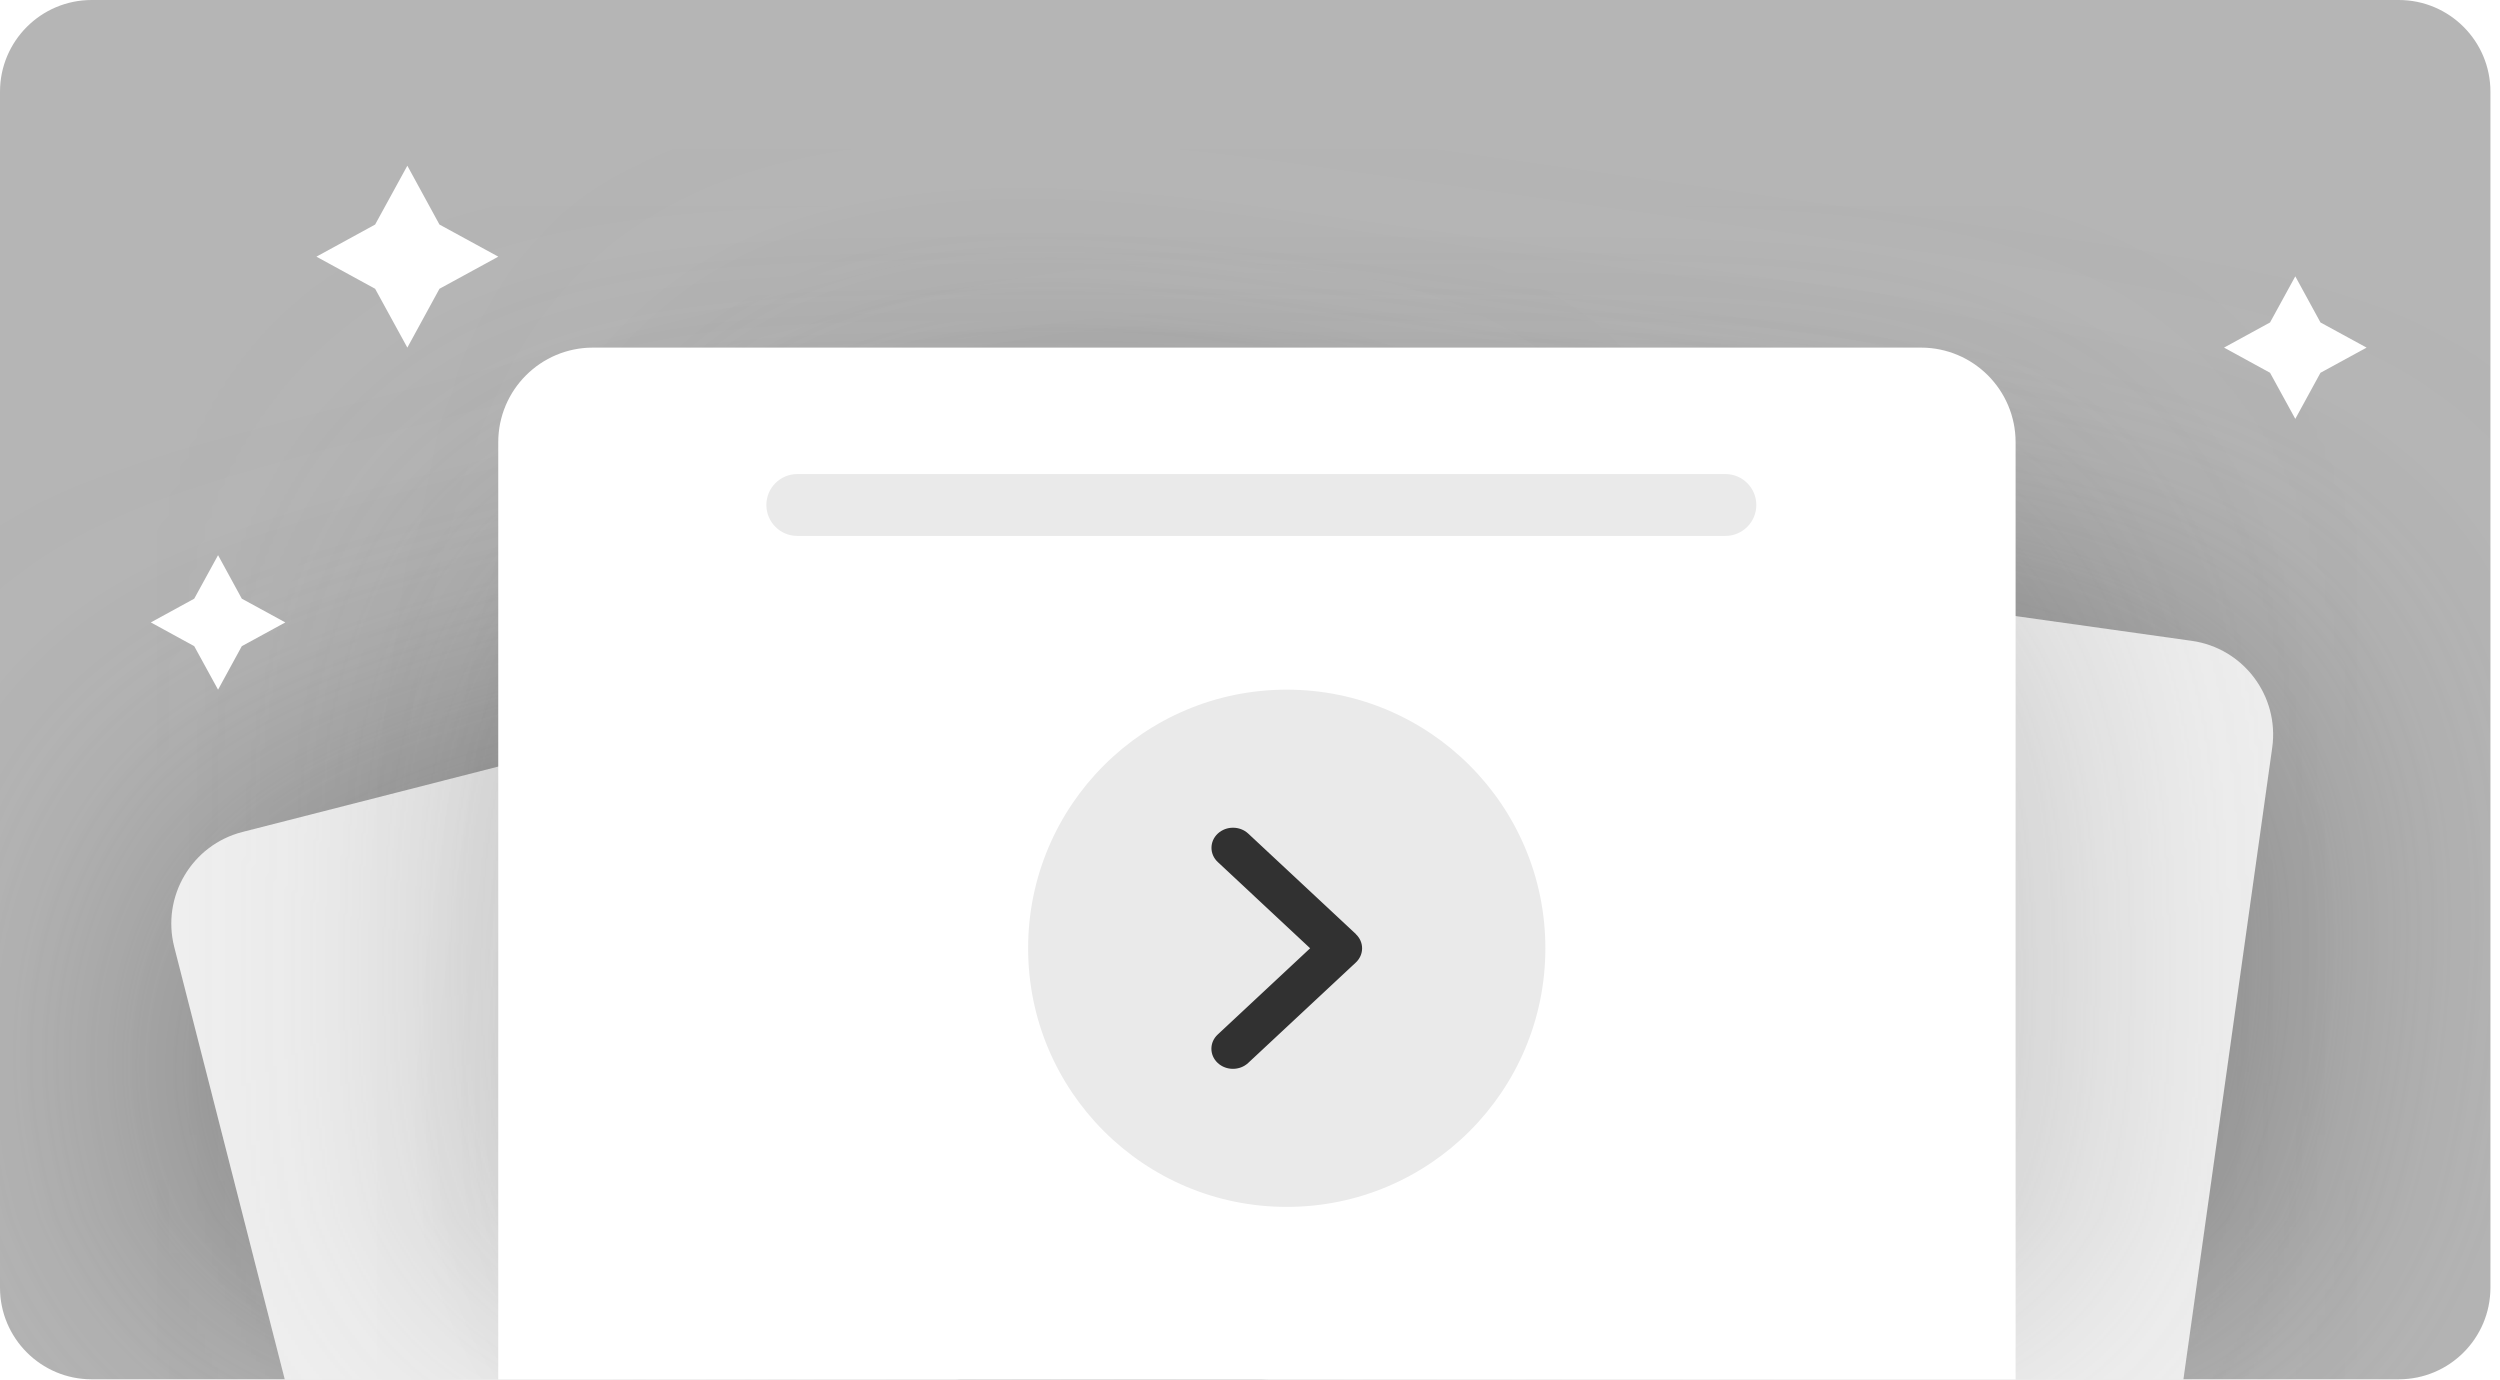
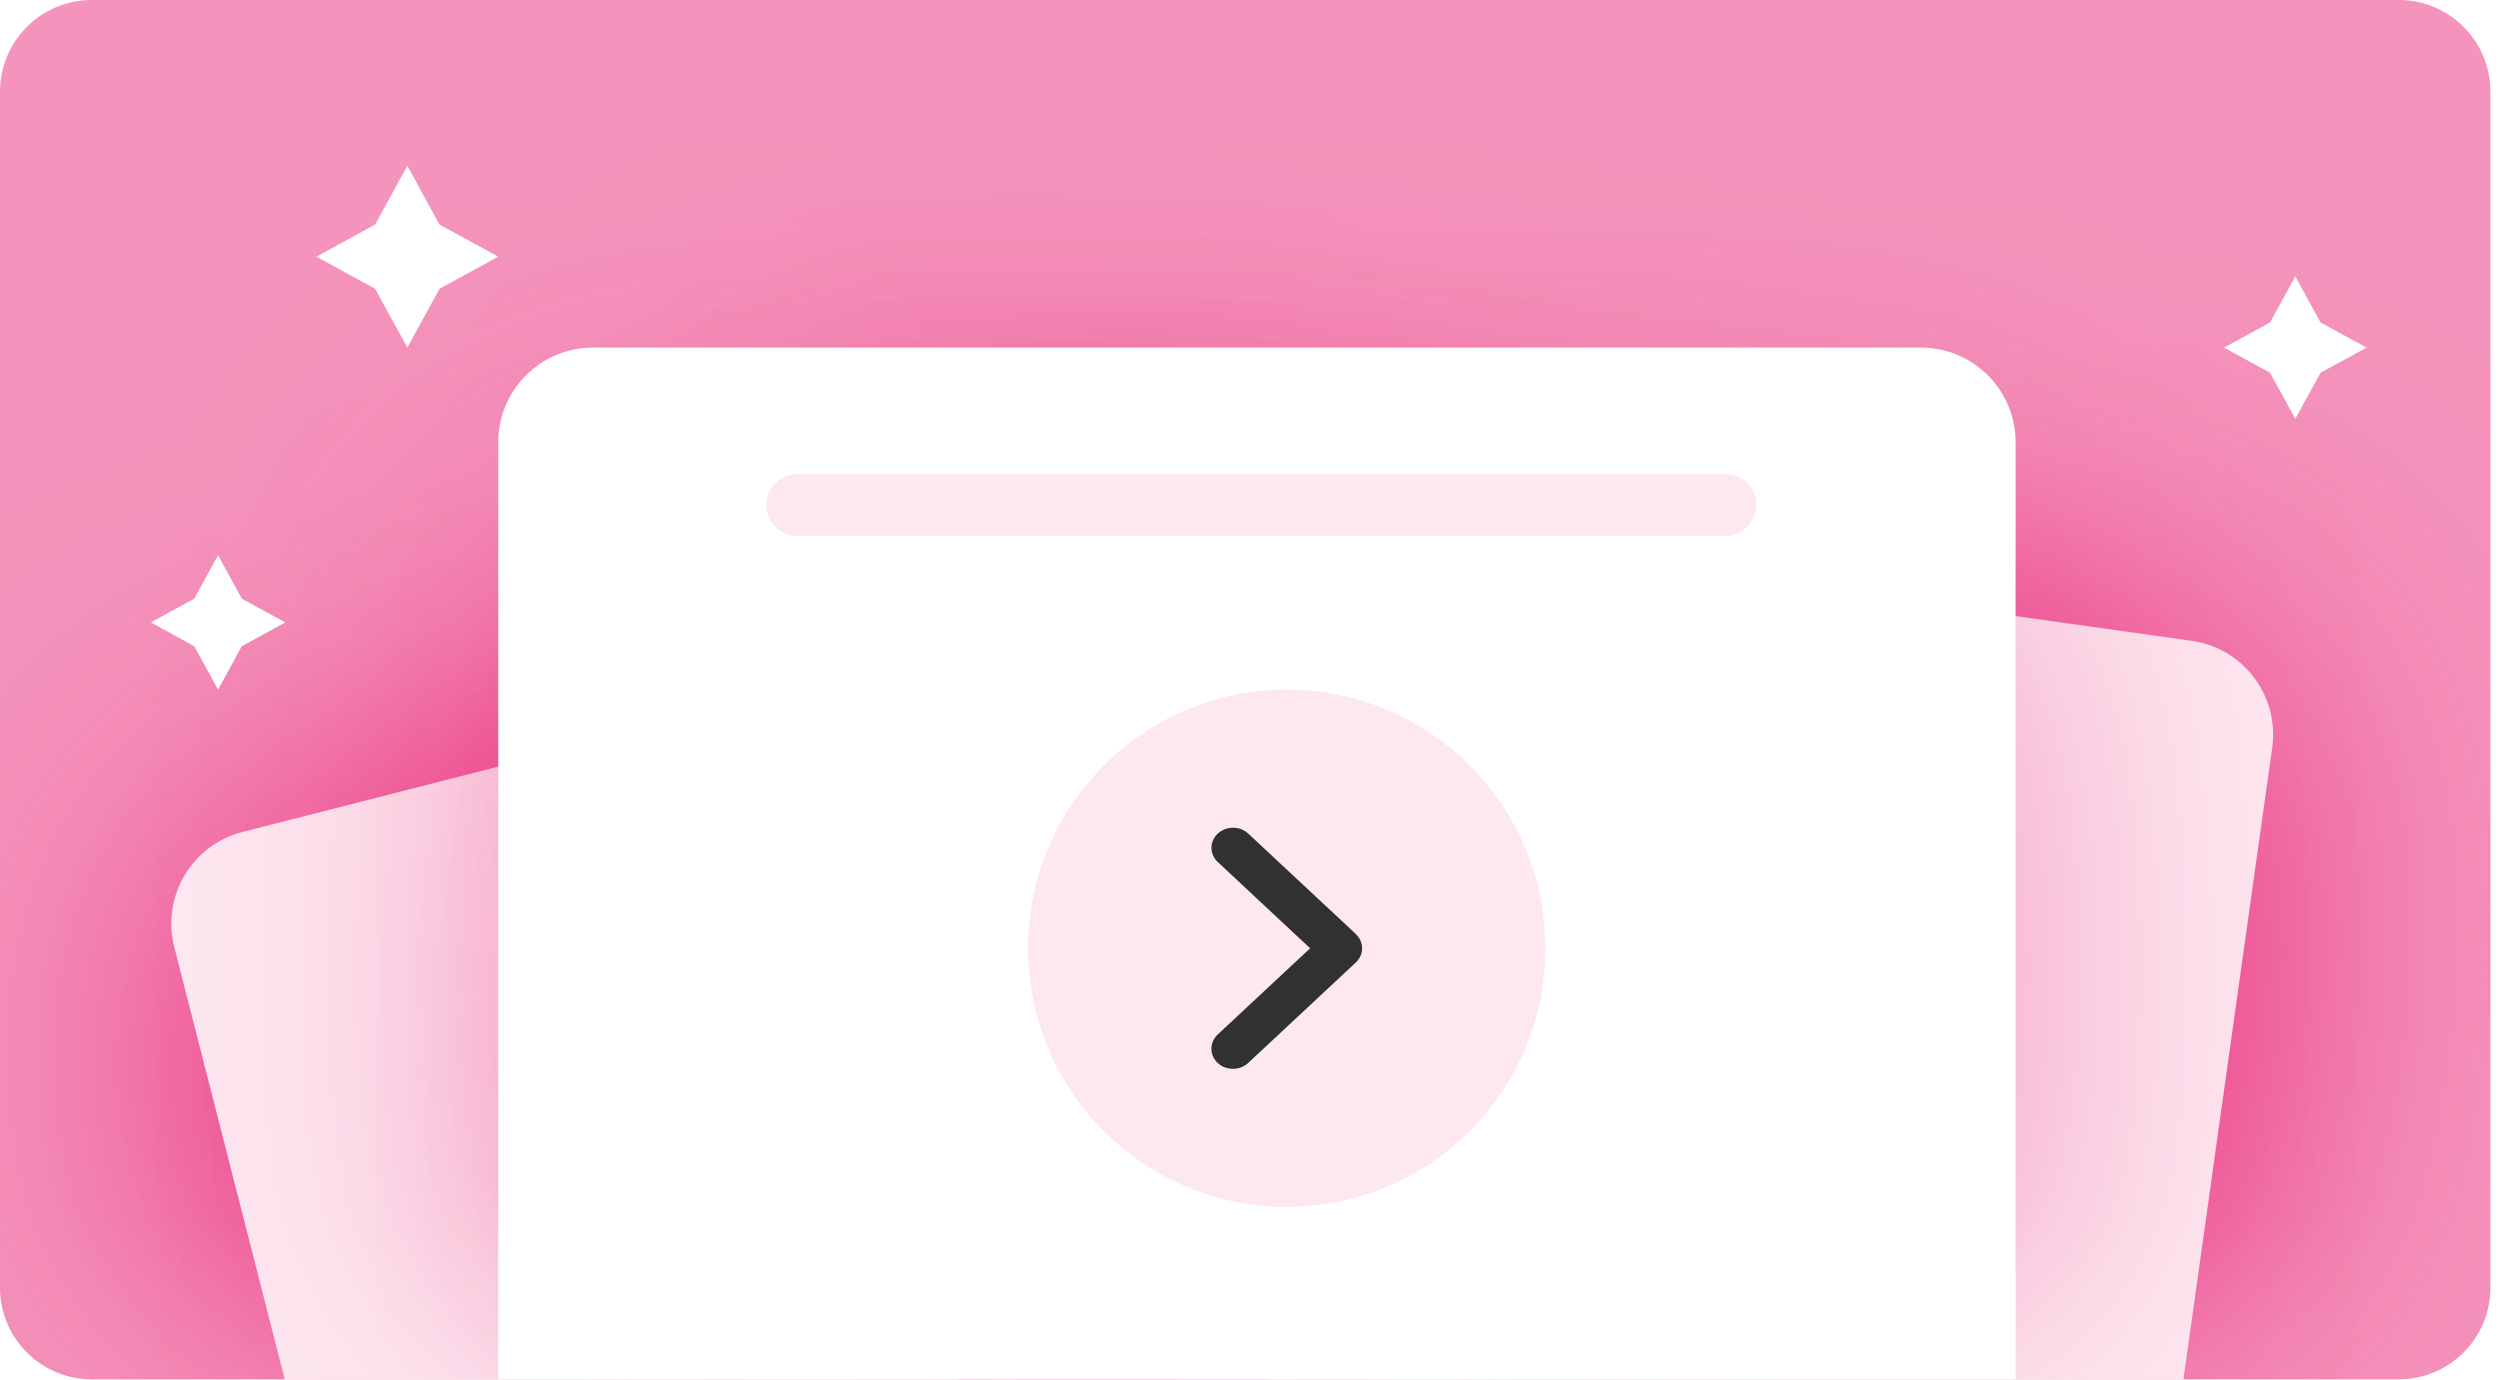
<svg xmlns="http://www.w3.org/2000/svg" width="116" height="64" viewBox="0 0 116 64" fill="none">
  <rect width="116" height="64" fill="#E1E1E1" />
  <g id="Oldies">
    <path d="M-1576 -1097C-1576 -1098.1 -1575.1 -1099 -1574 -1099H782C783.104 -1099 784 -1098.1 784 -1097V2103C784 2104.1 783.104 2105 782 2105H-1574C-1575.1 2105 -1576 2104.1 -1576 2103V-1097Z" fill="#D5D5D5" />
-     <path d="M-1574 -1099V-1098H782V-1099V-1100H-1574V-1099ZM784 -1097H783V2103H784H785V-1097H784ZM782 2105V2104H-1574V2105V2106H782V2105ZM-1576 2103H-1575V-1097H-1576H-1577V2103H-1576ZM-1574 2105V2104C-1574.55 2104 -1575 2103.55 -1575 2103H-1576H-1577C-1577 2104.66 -1575.66 2106 -1574 2106V2105ZM784 2103H783C783 2103.55 782.552 2104 782 2104V2105V2106C783.657 2106 785 2104.66 785 2103H784ZM782 -1099V-1098C782.552 -1098 783 -1097.55 783 -1097H784H785C785 -1098.66 783.657 -1100 782 -1100V-1099ZM-1574 -1099V-1100C-1575.66 -1100 -1577 -1098.66 -1577 -1097H-1576H-1575C-1575 -1097.55 -1574.55 -1098 -1574 -1098V-1099Z" fill="black" fill-opacity="0.1" />
+     <path d="M-1574 -1099V-1098H782V-1099V-1100H-1574V-1099ZM784 -1097H783V2103H784H785V-1097H784ZM782 2105V2104H-1574V2105V2106H782V2105ZM-1576 2103H-1575V-1097H-1576H-1577V2103H-1576ZM-1574 2105V2104C-1574.55 2104 -1575 2103.55 -1575 2103H-1576H-1577C-1577 2104.66 -1575.66 2106 -1574 2106V2105ZM784 2103H783C783 2103.55 782.552 2104 782 2104V2105V2106C783.657 2106 785 2104.66 785 2103H784ZM782 -1099V-1098C782.552 -1098 783 -1097.55 783 -1097H784H785C785 -1098.66 783.657 -1100 782 -1100V-1099ZM-1574 -1099V-1100C-1575.66 -1100 -1577 -1098.66 -1577 -1097H-1576H-1575C-1575 -1097.55 -1574.55 -1098 -1574 -1098V-1099Z" fill="#1A1A1A" fill-opacity="0.1" />
    <g id="Presentation list">
      <path d="M-219 -72C-219 -89.673 -204.673 -104 -187 -104H167C184.673 -104 199 -89.673 199 -72V126C199 143.673 184.673 158 167 158H-187C-204.673 158 -219 143.673 -219 126V-72Z" fill="white" />
      <g id="Template bar &gt; Browse more">
        <g clip-path="url(#clip0_3348_51605)">
-           <rect width="115.556" height="64" rx="4.255" fill="#B5B5B5" />
+           <rect width="115.556" height="64" rx="4.255" fill="#F493BB" />
          <g id="Group 2301">
            <g id="Group 2488">
              <g id="Group 2489">
                <g id="Rectangle 297" opacity="0.79" filter="url(#filter0_d_3348_51605)">
                  <rect x="6.998" y="39.69" width="56.248" height="32.835" rx="4.392" transform="rotate(-14.3376 6.99805 39.6895)" fill="white" />
                </g>
                <g id="Rectangle 304" opacity="0.79" filter="url(#filter1_d_3348_51605)">
                  <rect x="38.312" y="20.824" width="68.396" height="39.927" rx="4.392" transform="rotate(8.00218 38.3125 20.8242)" fill="white" />
                </g>
                <g id="Rectangle 296" filter="url(#filter2_d_3348_51605)">
                  <rect x="23.119" y="16.129" width="70.405" height="53.755" rx="4.392" fill="white" />
                </g>
-                 <circle id="Ellipse 116" cx="59.705" cy="44" r="12" fill="#EAEAEA" />
-                 <rect id="Rectangle 301" x="35.56" y="21.996" width="45.933" height="2.871" rx="1.435" fill="#EAEAEA" />
+                 <circle id="Ellipse 116" cx="59.705" cy="44" r="12" fill="#FDE7F0" />
+                 <rect id="Rectangle 301" x="35.56" y="21.996" width="45.933" height="2.871" rx="1.435" fill="#FDE7F0" />
                <g id="Group 2490">
                  <g id="arrow no tail">
                    <path id="Vector" d="M62.909 43.342C63.299 43.706 63.299 44.297 62.909 44.661L57.915 49.321C57.525 49.685 56.892 49.685 56.502 49.321C56.111 48.957 56.111 48.366 56.502 48.002L60.79 44L56.505 39.999C56.115 39.635 56.115 39.043 56.505 38.679C56.895 38.315 57.528 38.315 57.918 38.679L62.912 43.339L62.909 43.342Z" fill="#313131" />
                  </g>
                </g>
              </g>
            </g>
            <path id="Vector_2" d="M14.682 11.909L17.406 13.399L18.901 16.129L20.391 13.399L23.121 11.909L20.391 10.419L18.901 7.689L17.406 10.419L14.682 11.909Z" fill="white" />
            <path id="Vector_3" d="M6.998 28.88L9.012 29.982L10.118 32.001L11.22 29.982L13.239 28.88L11.22 27.779L10.118 25.76L9.012 27.779L6.998 28.88Z" fill="white" />
            <path id="Vector_4" d="M103.195 16.129L105.33 17.297L106.502 19.436L107.67 17.297L109.809 16.129L107.67 14.962L106.502 12.822L105.33 14.962L103.195 16.129Z" fill="white" />
          </g>
        </g>
      </g>
    </g>
  </g>
  <defs>
    <filter id="filter0_d_3348_51605" x="-7.849" y="12.272" width="92.322" height="75.437" filterUnits="userSpaceOnUse" color-interpolation-filters="sRGB">
      <feFlood flood-opacity="0" result="BackgroundImageFix" />
      <feColorMatrix in="SourceAlpha" type="matrix" values="0 0 0 0 0 0 0 0 0 0 0 0 0 0 0 0 0 0 127 0" result="hardAlpha" />
      <feOffset dy="1.359" />
      <feGaussianBlur stdDeviation="7.899" />
-       <feColorMatrix type="matrix" values="0 0 0 0 0.427 0 0 0 0 0.427 0 0 0 0 0.427 0 0 0 1 0" />
+       <feColorMatrix type="matrix" values="0 0 0 0 0.906 0 0 0 0 0.055 0 0 0 0 0.408 0 0 0 1 0" />
      <feBlend mode="normal" in2="BackgroundImageFix" result="effect1_dropShadow_3348_51605" />
      <feBlend mode="normal" in="SourceGraphic" in2="effect1_dropShadow_3348_51605" result="shape" />
    </filter>
    <filter id="filter1_d_3348_51605" x="17.525" y="6.955" width="103.747" height="79.518" filterUnits="userSpaceOnUse" color-interpolation-filters="sRGB">
      <feFlood flood-opacity="0" result="BackgroundImageFix" />
      <feColorMatrix in="SourceAlpha" type="matrix" values="0 0 0 0 0 0 0 0 0 0 0 0 0 0 0 0 0 0 127 0" result="hardAlpha" />
      <feOffset dy="1.359" />
      <feGaussianBlur stdDeviation="7.899" />
-       <feColorMatrix type="matrix" values="0 0 0 0 0.427 0 0 0 0 0.427 0 0 0 0 0.427 0 0 0 1 0" />
+       <feColorMatrix type="matrix" values="0 0 0 0 0.906 0 0 0 0 0.055 0 0 0 0 0.408 0 0 0 1 0" />
      <feBlend mode="normal" in2="BackgroundImageFix" result="effect1_dropShadow_3348_51605" />
      <feBlend mode="normal" in="SourceGraphic" in2="effect1_dropShadow_3348_51605" result="shape" />
    </filter>
    <filter id="filter2_d_3348_51605" x="7.322" y="9.572" width="102" height="85.35" filterUnits="userSpaceOnUse" color-interpolation-filters="sRGB">
      <feFlood flood-opacity="0" result="BackgroundImageFix" />
      <feColorMatrix in="SourceAlpha" type="matrix" values="0 0 0 0 0 0 0 0 0 0 0 0 0 0 0 0 0 0 127 0" result="hardAlpha" />
      <feOffset dy="9.24" />
      <feGaussianBlur stdDeviation="7.899" />
-       <feColorMatrix type="matrix" values="0 0 0 0 0.427 0 0 0 0 0.427 0 0 0 0 0.427 0 0 0 0.39 0" />
+       <feColorMatrix type="matrix" values="0 0 0 0 0.906 0 0 0 0 0.055 0 0 0 0 0.408 0 0 0 0.39 0" />
      <feBlend mode="normal" in2="BackgroundImageFix" result="effect1_dropShadow_3348_51605" />
      <feBlend mode="normal" in="SourceGraphic" in2="effect1_dropShadow_3348_51605" result="shape" />
    </filter>
    <clipPath id="clip0_3348_51605">
      <rect width="115.556" height="64" rx="4.255" fill="white" />
    </clipPath>
  </defs>
</svg>
